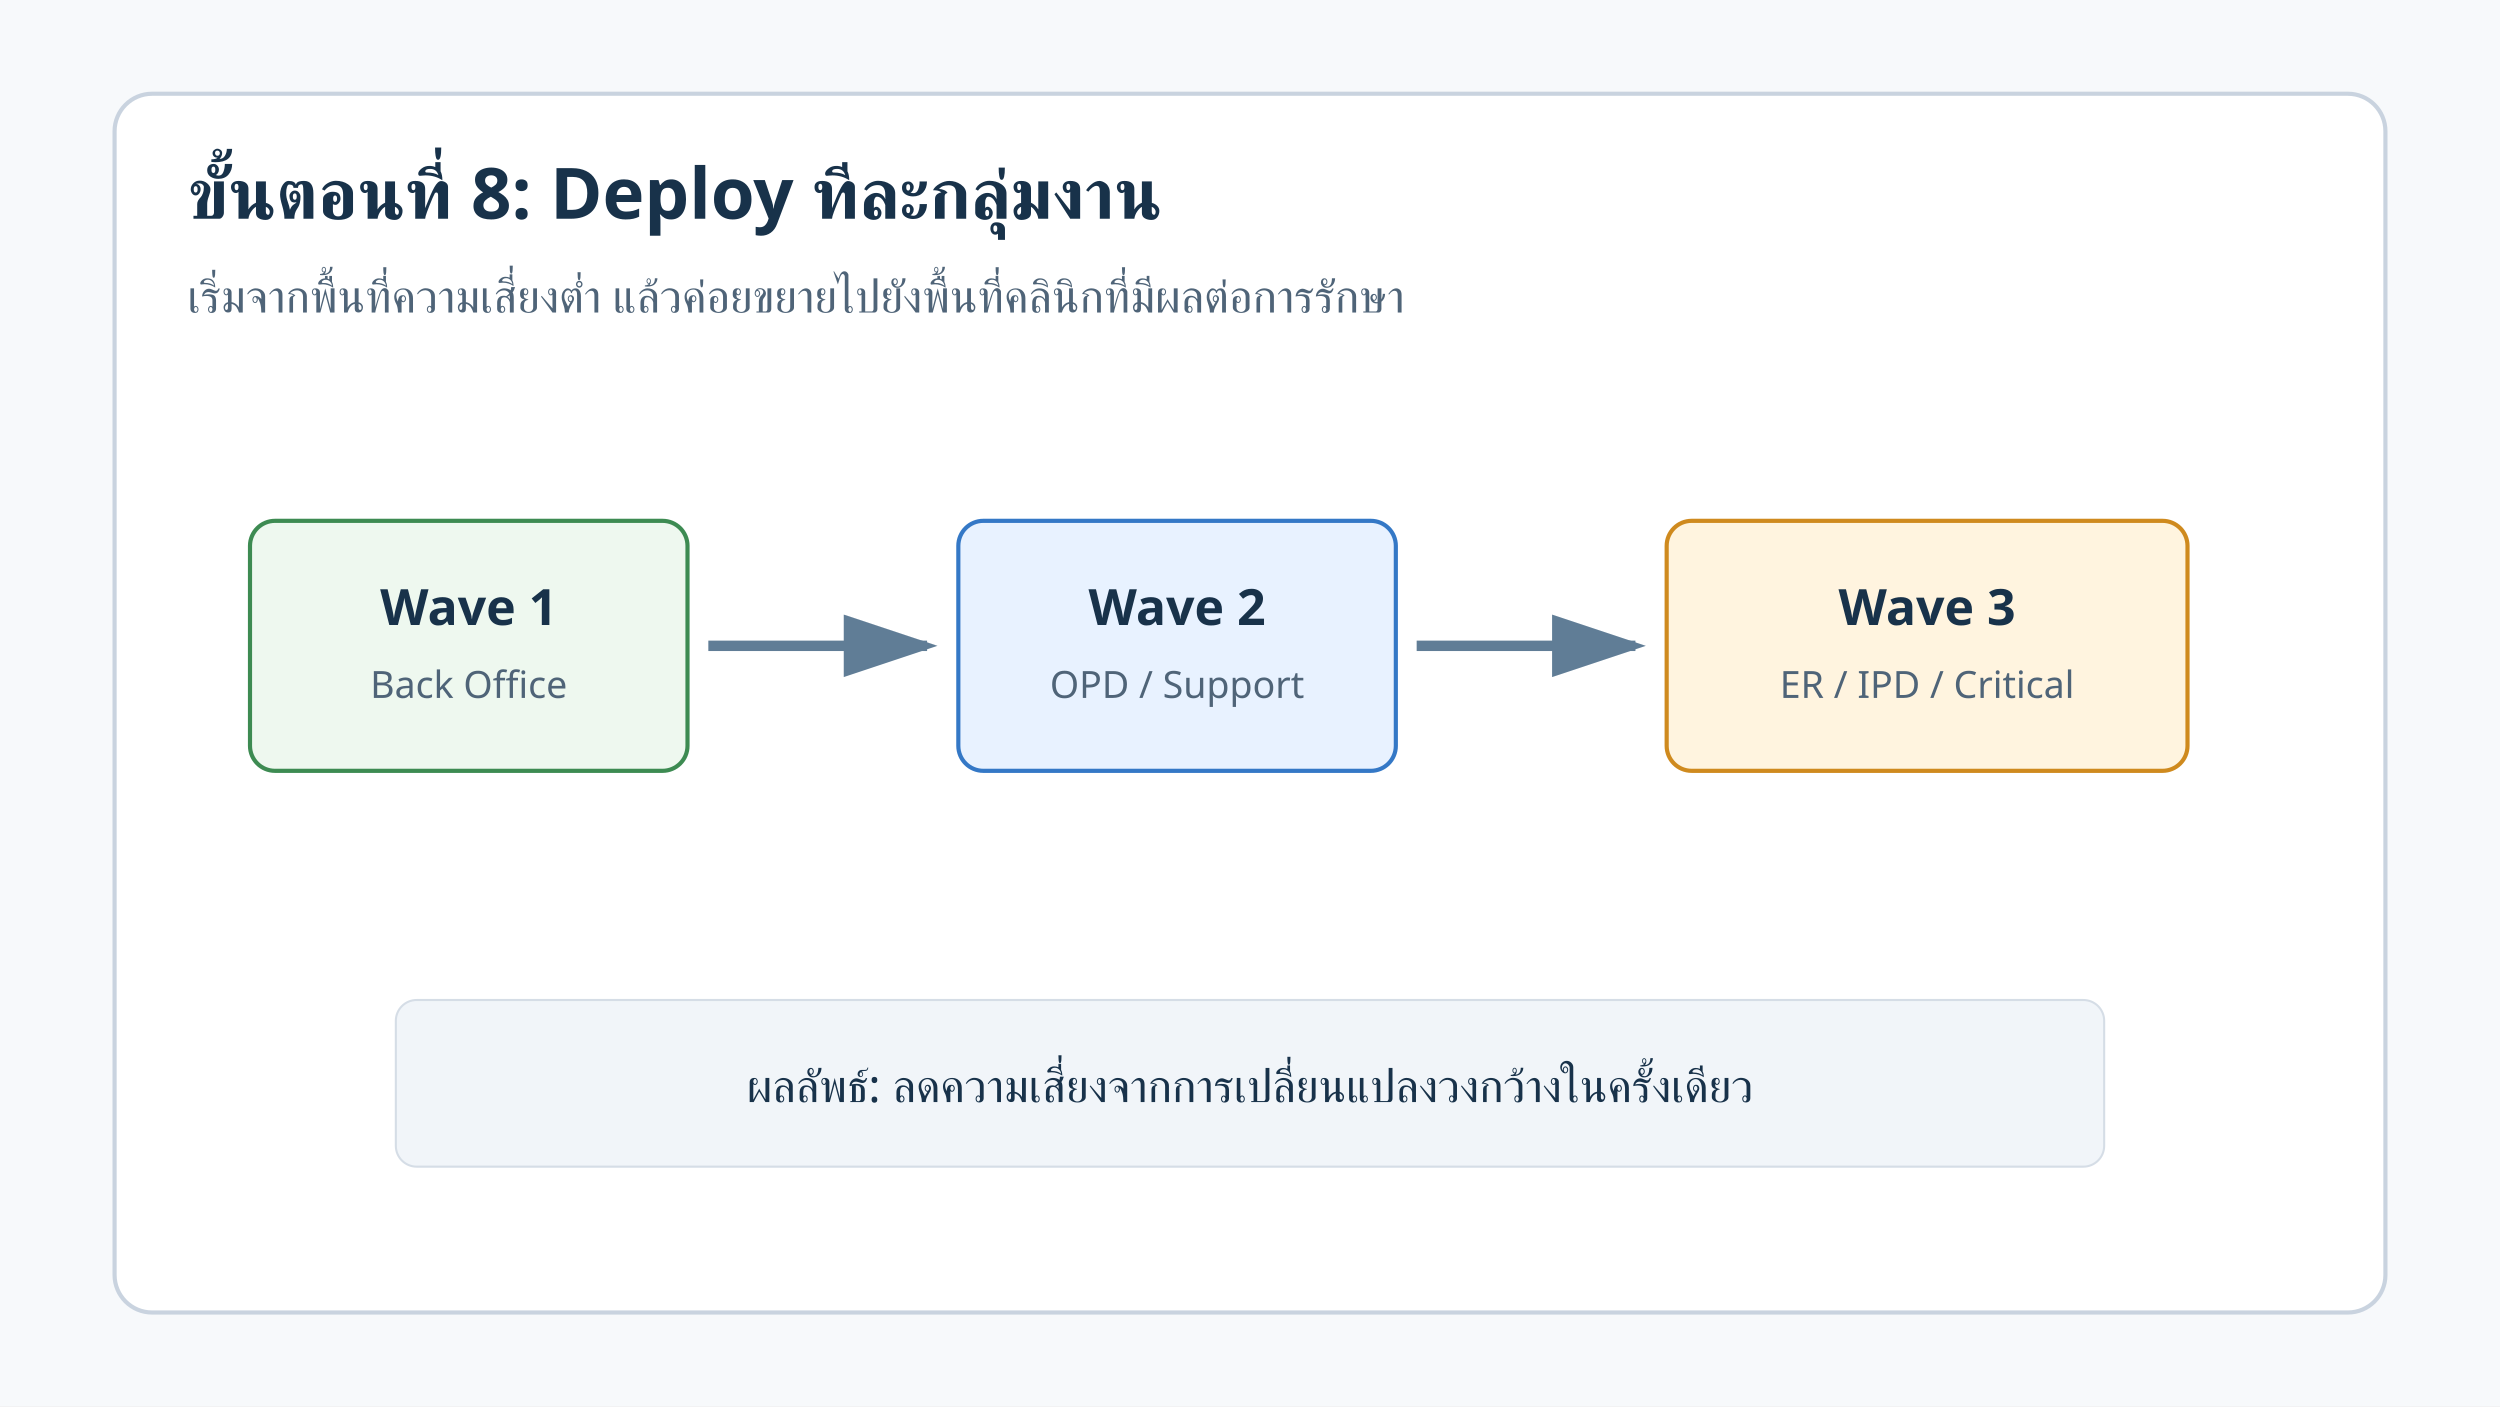
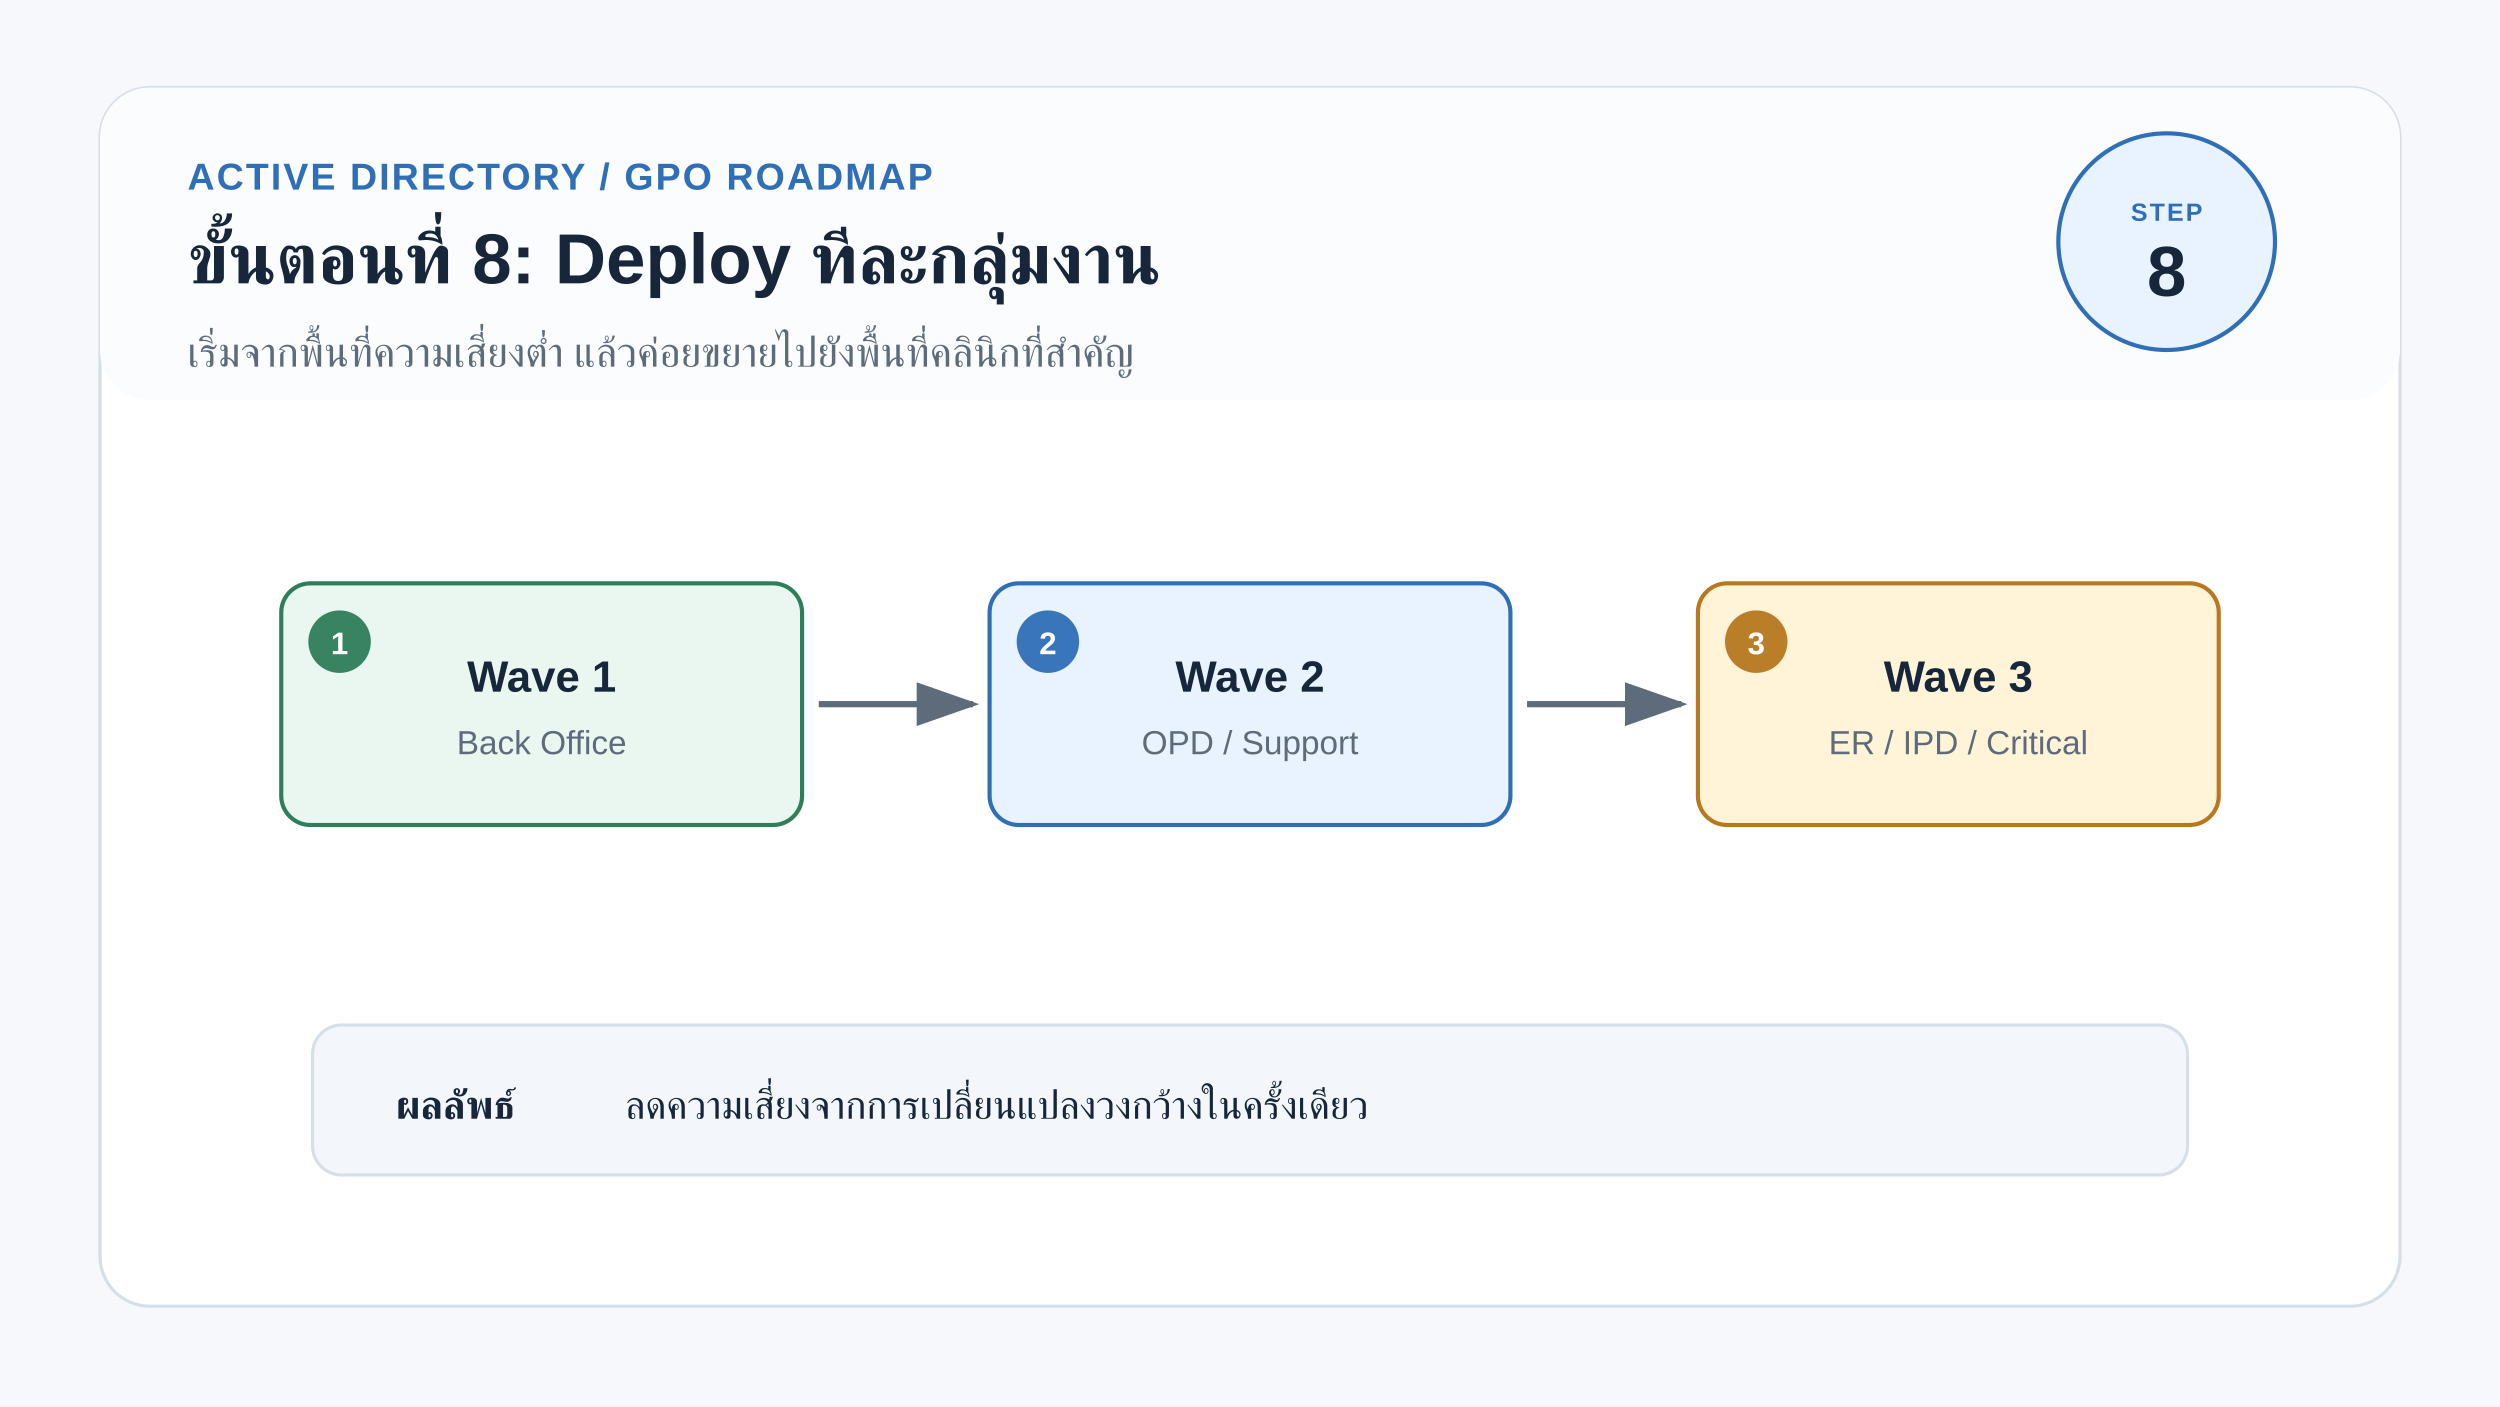
<svg xmlns="http://www.w3.org/2000/svg" width="1200" height="675" viewBox="0 0 1200 675">
-   <rect width="1200" height="675" fill="#f7f9fb" />
-   <rect x="55" y="45" width="1090" height="585" rx="18" fill="#ffffff" stroke="#c9d3df" stroke-width="2" />
-   <text x="90" y="105" font-family="Segoe UI, Tahoma, sans-serif" font-size="34" font-weight="700" fill="#18324a">ขั้นตอนที่ 8: Deploy ทีละกลุ่มงาน</text>
-   <text x="90" y="150" font-family="Segoe UI, Tahoma, sans-serif" font-size="22" fill="#4f6478">เริ่มจากพื้นที่ความเสี่ยงต่ำ แล้วค่อยขยายไปยังพื้นที่คลินิกที่มีผลต่อการรักษา</text>
-   <rect x="120" y="250" width="210" height="120" rx="12" fill="#eef8ef" stroke="#3d8b52" stroke-width="2" />
-   <text x="225" y="300" text-anchor="middle" font-family="Segoe UI, Tahoma, sans-serif" font-size="24" font-weight="700" fill="#18324a">Wave 1</text>
-   <text x="225" y="335" text-anchor="middle" font-family="Segoe UI, Tahoma, sans-serif" font-size="18" fill="#4f6478">Back Office</text>
-   <path d="M340 310 H445" stroke="#607d96" stroke-width="5" fill="none" marker-end="url(#arrow)" />
-   <rect x="460" y="250" width="210" height="120" rx="12" fill="#e8f2ff" stroke="#3478c6" stroke-width="2" />
-   <text x="565" y="300" text-anchor="middle" font-family="Segoe UI, Tahoma, sans-serif" font-size="24" font-weight="700" fill="#18324a">Wave 2</text>
-   <text x="565" y="335" text-anchor="middle" font-family="Segoe UI, Tahoma, sans-serif" font-size="18" fill="#4f6478">OPD / Support</text>
-   <path d="M680 310 H785" stroke="#607d96" stroke-width="5" fill="none" marker-end="url(#arrow)" />
-   <rect x="800" y="250" width="250" height="120" rx="12" fill="#fff4df" stroke="#cf8a1e" stroke-width="2" />
-   <text x="925" y="300" text-anchor="middle" font-family="Segoe UI, Tahoma, sans-serif" font-size="24" font-weight="700" fill="#18324a">Wave 3</text>
-   <text x="925" y="335" text-anchor="middle" font-family="Segoe UI, Tahoma, sans-serif" font-size="18" fill="#4f6478">ER / IPD / Critical</text>
-   <rect x="190" y="480" width="820" height="80" rx="10" fill="#f1f5f9" stroke="#d5dde6" />
-   <text x="600" y="529" text-anchor="middle" font-family="Segoe UI, Tahoma, sans-serif" font-size="22" fill="#18324a">ผลลัพธ์: ลดความเสี่ยงจากการเปลี่ยนแปลงวงกว้างในครั้งเดียว</text>
  <defs>
-     <marker id="arrow" markerWidth="10" markerHeight="10" refX="8" refY="3" orient="auto" markerUnits="strokeWidth">
-       <path d="M0,0 L0,6 L9,3 z" fill="#607d96" />
+     <marker id="arrow" markerWidth="10" markerHeight="7" refX="9" refY="3.5" orient="auto">
+       <polygon points="0 0, 10 3.5, 0 7" fill="#5E6B7A" />
    </marker>
  </defs>
+   <g id="background">
+     <rect x="0" y="0" width="1200" height="675" fill="#F6F8FB" />
+   </g>
+   <g id="containers">
+     <rect x="48" y="42" width="1104" height="585" rx="24" fill="#FFFFFF" stroke="#D6DEE8" stroke-width="1.5" />
+     <rect x="48" y="42" width="1104" height="150" rx="24" fill="#FBFCFE" />
+   </g>
+   <g id="nodes">
+     <circle cx="1040" cy="116" r="52" fill="#E9F2FF" stroke="#2F6FB7" stroke-width="2" />
+     <rect x="135" y="280" width="250" height="116" rx="14" fill="#EAF6F0" stroke="#2E7D5B" stroke-width="2" />
+     <circle cx="163" cy="308" r="15" fill="#2E7D5B" opacity="0.95" />
+     <rect x="475" y="280" width="250" height="116" rx="14" fill="#E9F2FF" stroke="#2F6FB7" stroke-width="2" />
+     <circle cx="503" cy="308" r="15" fill="#2F6FB7" opacity="0.95" />
+     <rect x="815" y="280" width="250" height="116" rx="14" fill="#FFF4D8" stroke="#B7791F" stroke-width="2" />
+     <circle cx="843" cy="308" r="15" fill="#B7791F" opacity="0.95" />
+     <rect x="150" y="492" width="900" height="72" rx="14" fill="#F3F6FA" stroke="#D6DEE8" stroke-width="1.5" />
+   </g>
+   <g id="labels">
+     <text x="90" y="91" font-family="Segoe UI, Leelawadee UI, Tahoma, Arial, sans-serif" font-size="18" font-weight="700" fill="#2F6FB7" letter-spacing="1">ACTIVE DIRECTORY / GPO ROADMAP</text>
+     <text x="90" y="136" font-family="Segoe UI, Leelawadee UI, Tahoma, Arial, sans-serif" font-size="34" font-weight="800" fill="#17263A">ขั้นตอนที่ 8: Deploy ทีละกลุ่มงาน</text>
+     <text x="90" y="176" font-family="Segoe UI, Leelawadee UI, Tahoma, Arial, sans-serif" font-size="20" fill="#5E6B7A">เริ่มจากพื้นที่ความเสี่ยงต่ำ แล้วค่อยขยายไปยังพื้นที่คลินิกที่สำคัญ</text>
+     <text x="1040" y="106" text-anchor="middle" font-family="Segoe UI, Leelawadee UI, Tahoma, Arial, sans-serif" font-size="12" font-weight="700" fill="#2F6FB7" letter-spacing="1">STEP</text>
+     <text x="1040" y="142" text-anchor="middle" font-family="Segoe UI, Leelawadee UI, Tahoma, Arial, sans-serif" font-size="34" font-weight="800" fill="#17263A">8</text>
+     <text x="163" y="314" text-anchor="middle" font-family="Segoe UI, Leelawadee UI, Tahoma, Arial, sans-serif" font-size="15" font-weight="800" fill="#FFFFFF">1</text>
+     <text x="260.0" y="332" text-anchor="middle" font-family="Segoe UI, Leelawadee UI, Tahoma, Arial, sans-serif" font-size="21" font-weight="800" fill="#17263A">Wave 1</text>
+     <text x="260.0" y="362" text-anchor="middle" font-family="Segoe UI, Leelawadee UI, Tahoma, Arial, sans-serif" font-size="16" fill="#5E6B7A">Back Office</text>
+     <text x="503" y="314" text-anchor="middle" font-family="Segoe UI, Leelawadee UI, Tahoma, Arial, sans-serif" font-size="15" font-weight="800" fill="#FFFFFF">2</text>
+     <text x="600.0" y="332" text-anchor="middle" font-family="Segoe UI, Leelawadee UI, Tahoma, Arial, sans-serif" font-size="21" font-weight="800" fill="#17263A">Wave 2</text>
+     <text x="600.0" y="362" text-anchor="middle" font-family="Segoe UI, Leelawadee UI, Tahoma, Arial, sans-serif" font-size="16" fill="#5E6B7A">OPD / Support</text>
+     <text x="843" y="314" text-anchor="middle" font-family="Segoe UI, Leelawadee UI, Tahoma, Arial, sans-serif" font-size="15" font-weight="800" fill="#FFFFFF">3</text>
+     <text x="940.0" y="332" text-anchor="middle" font-family="Segoe UI, Leelawadee UI, Tahoma, Arial, sans-serif" font-size="21" font-weight="800" fill="#17263A">Wave 3</text>
+     <text x="940.0" y="362" text-anchor="middle" font-family="Segoe UI, Leelawadee UI, Tahoma, Arial, sans-serif" font-size="16" fill="#5E6B7A">ER / IPD / Critical</text>
+     <text x="190" y="537" font-family="Segoe UI, Leelawadee UI, Tahoma, Arial, sans-serif" font-size="19" font-weight="700" fill="#17263A">ผลลัพธ์</text>
+     <text x="300" y="537" font-family="Segoe UI, Leelawadee UI, Tahoma, Arial, sans-serif" font-size="19" fill="#17263A">ลดความเสี่ยงจากการเปลี่ยนแปลงวงกว้างในครั้งเดียว</text>
+   </g>
+   <g id="connections">
+     <line x1="393" y1="338.0" x2="467" y2="338.0" stroke="#5E6B7A" stroke-width="3" marker-end="url(#arrow)" />
+     <line x1="733" y1="338.0" x2="807" y2="338.0" stroke="#5E6B7A" stroke-width="3" marker-end="url(#arrow)" />
+   </g>
</svg>
